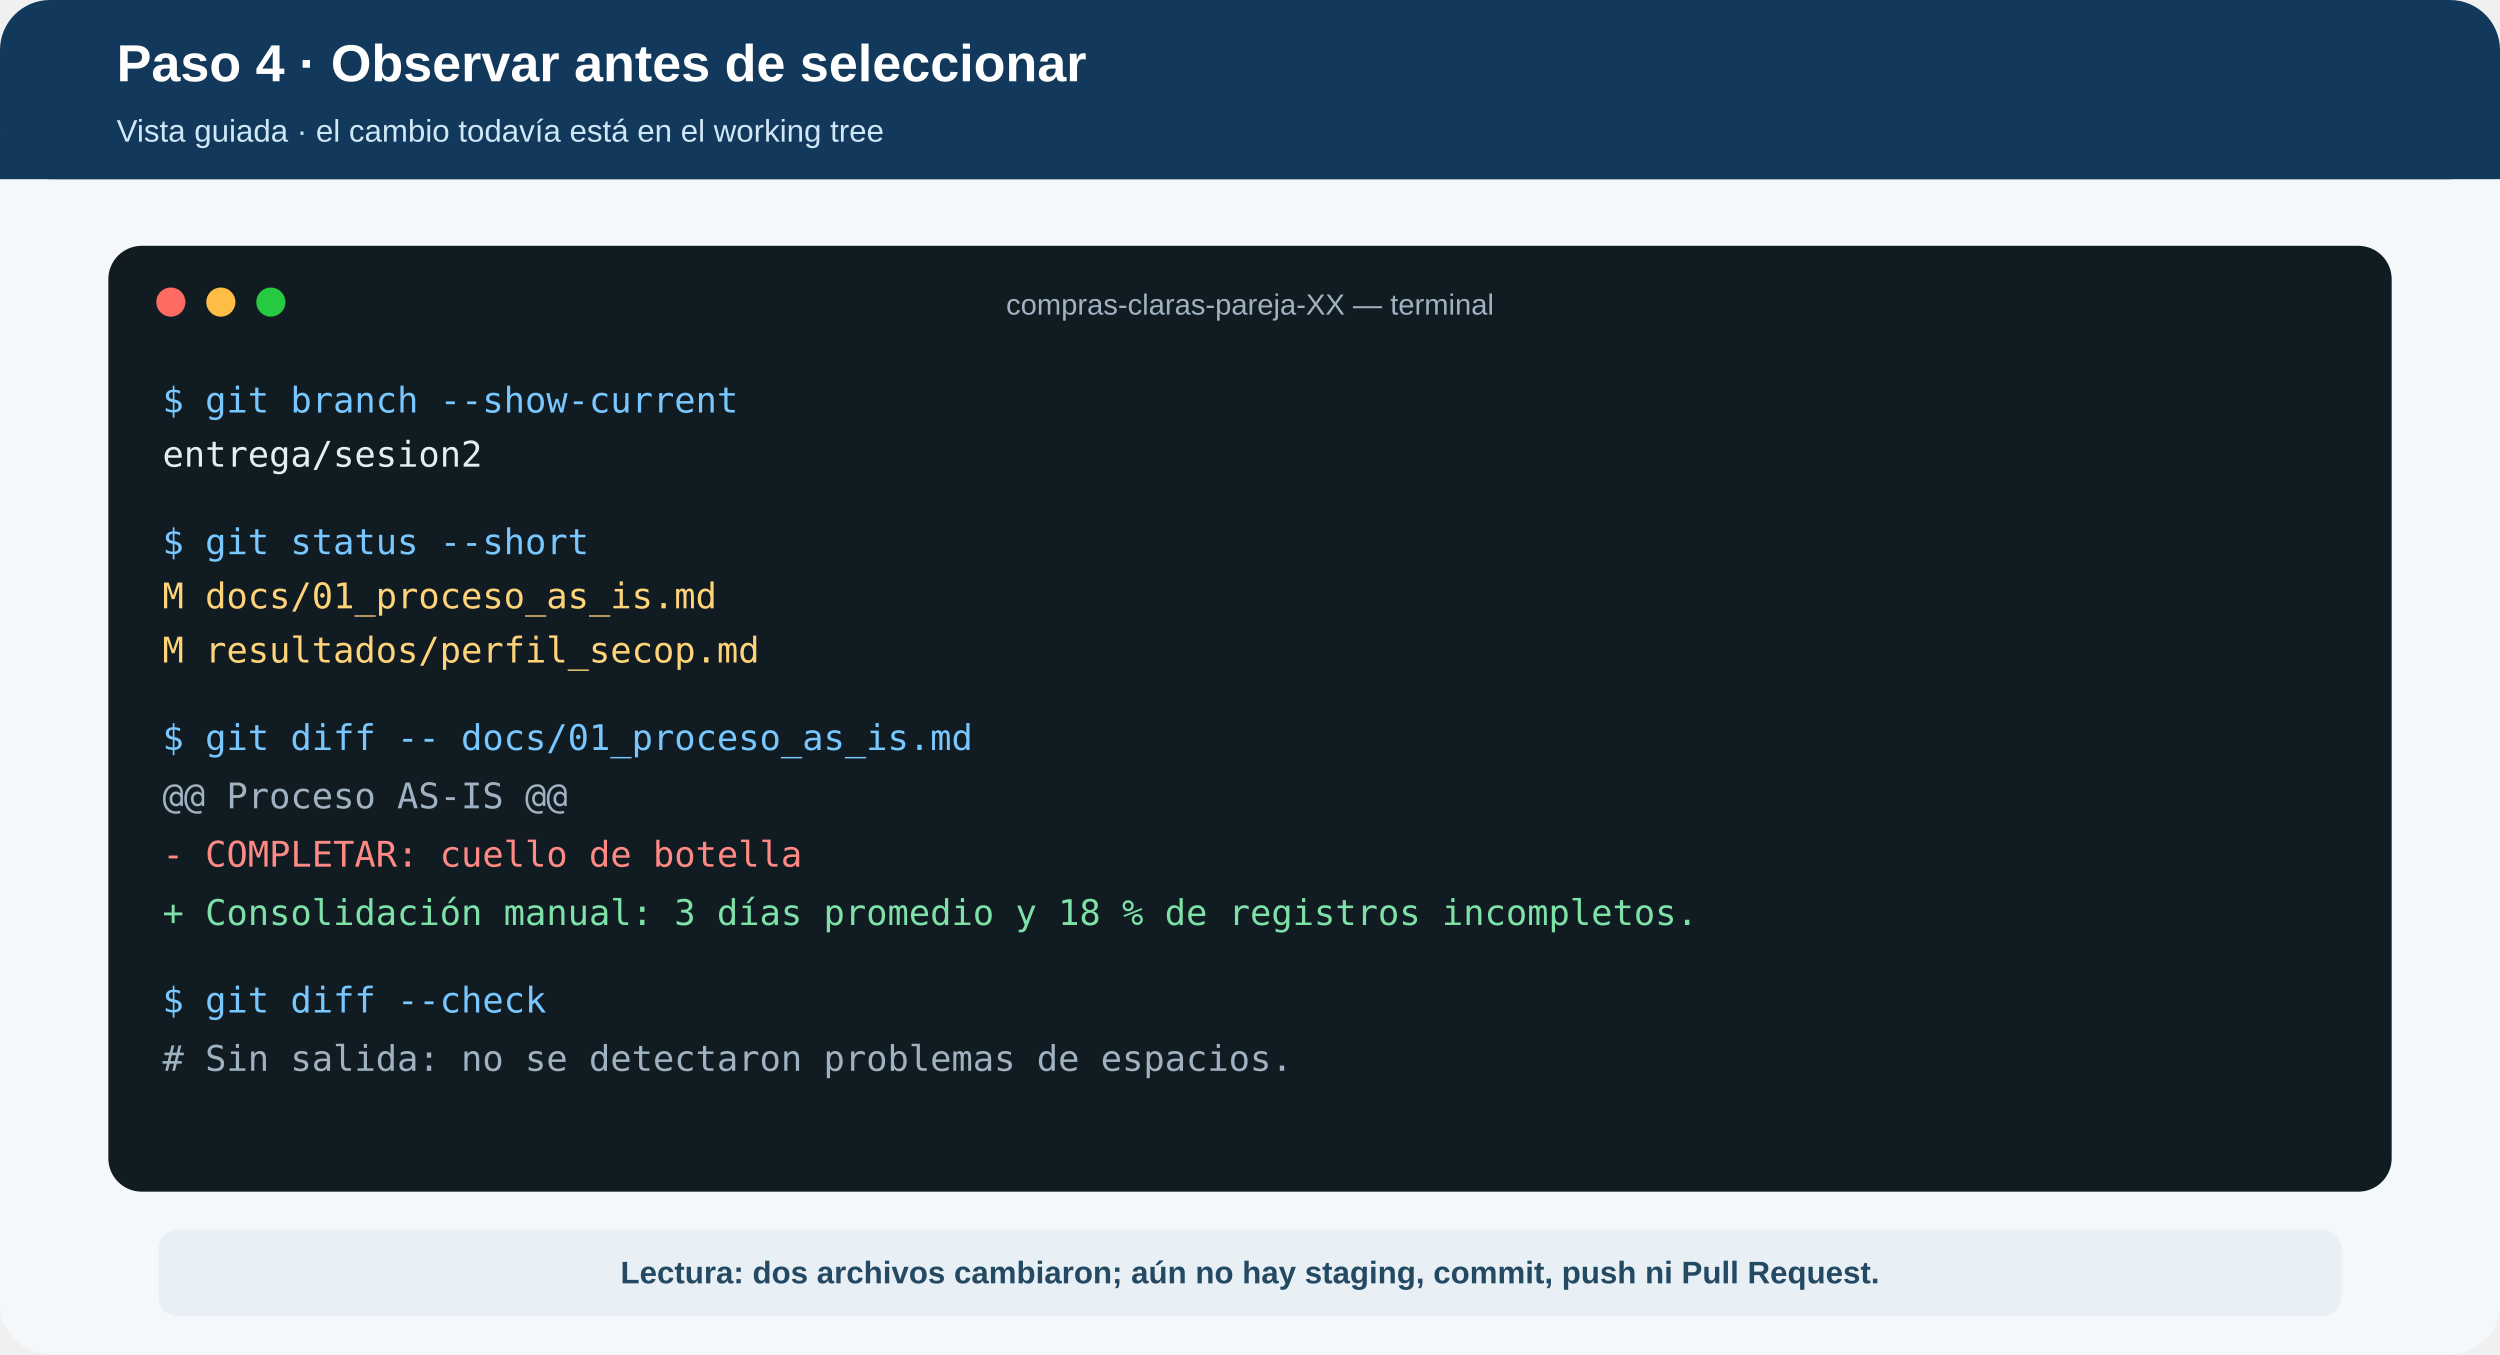
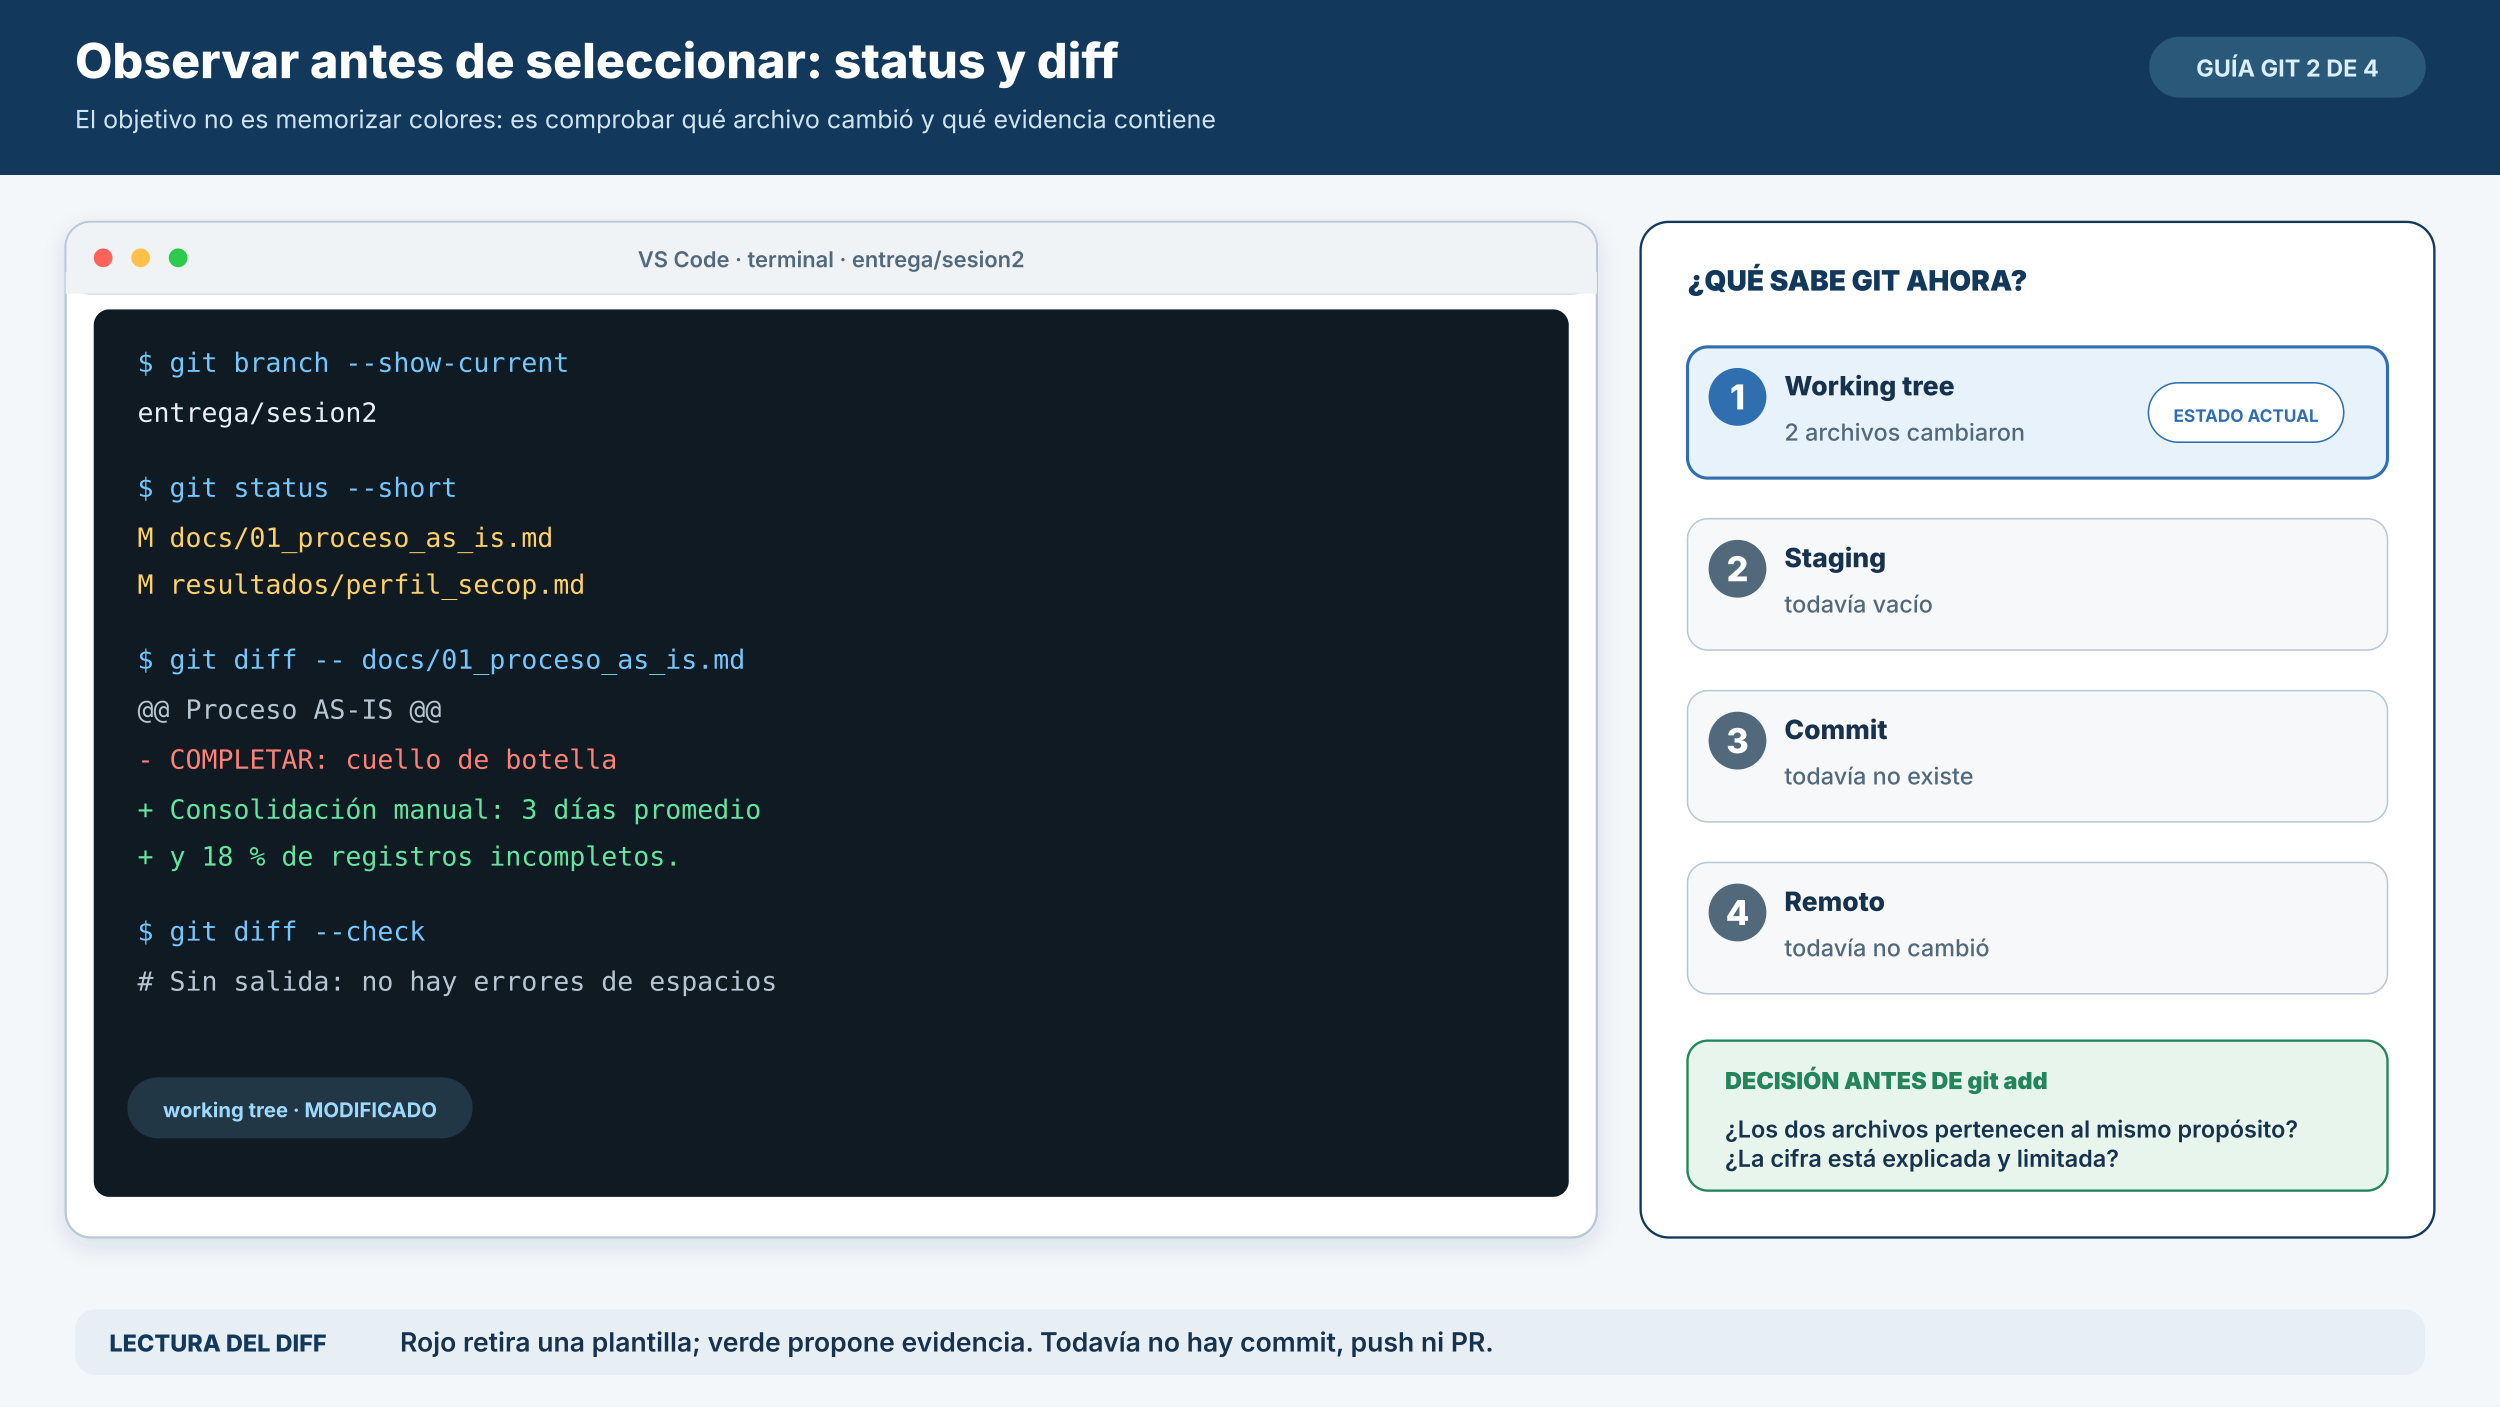
- <svg xmlns="http://www.w3.org/2000/svg" width="1200" height="650" viewBox="0 0 1200 650" role="img" aria-labelledby="title desc">
-   <rect width="1200" height="650" rx="24" fill="#f5f8fb" />
-   <rect width="1200" height="86" rx="24" fill="#12395b" />
-   <rect y="62" width="1200" height="24" fill="#12395b" />
-   <text x="56" y="39" fill="#fff" font-family="Segoe UI,Arial" font-size="25" font-weight="700">Paso 4 · Observar antes de seleccionar</text>
-   <text x="56" y="68" fill="#cfe7f6" font-family="Segoe UI,Arial" font-size="15">Vista guiada · el cambio todavía está en el working tree</text>
-   <rect x="52" y="118" width="1096" height="454" rx="16" fill="#111b22" />
-   <circle cx="82" cy="145" r="7" fill="#ff6b62" />
-   <circle cx="106" cy="145" r="7" fill="#ffbd45" />
-   <circle cx="130" cy="145" r="7" fill="#26c940" />
-   <text x="600" y="151" text-anchor="middle" fill="#9fb2c1" font-family="Segoe UI,Arial" font-size="14">compras-claras-pareja-XX — terminal</text>
-   <g font-family="Consolas,monospace" font-size="17">
-     <text x="78" y="198" fill="#79c7ff">$ git branch --show-current</text>
-     <text x="78" y="224" fill="#e5eef5">entrega/sesion2</text>
-     <text x="78" y="266" fill="#79c7ff">$ git status --short</text>
-     <text x="78" y="292" fill="#ffd479"> M docs/01_proceso_as_is.md</text>
-     <text x="78" y="318" fill="#ffd479"> M resultados/perfil_secop.md</text>
-     <text x="78" y="360" fill="#79c7ff">$ git diff -- docs/01_proceso_as_is.md</text>
-     <text x="78" y="388" fill="#9fb2c1">@@ Proceso AS-IS @@</text>
-     <text x="78" y="416" fill="#ff8a85">- COMPLETAR: cuello de botella</text>
-     <text x="78" y="444" fill="#7ee2a8">+ Consolidación manual: 3 días promedio y 18 % de registros incompletos.</text>
-     <text x="78" y="486" fill="#79c7ff">$ git diff --check</text>
-     <text x="78" y="514" fill="#9fb2c1"># Sin salida: no se detectaron problemas de espacios.</text>
-   </g>
-   <rect x="76" y="590" width="1048" height="42" rx="10" fill="#e8f0f6" />
-   <text x="600" y="616" text-anchor="middle" fill="#244963" font-family="Segoe UI,Arial" font-size="15" font-weight="600">Lectura: dos archivos cambiaron; aún no hay staging, commit, push ni Pull Request.</text>
+ <svg xmlns="http://www.w3.org/2000/svg" width="1600" height="900" viewBox="0 0 1600 900" role="img" aria-labelledby="title desc">
+   <defs>
+     <filter id="shadow" x="-20%" y="-20%" width="140%" height="150%">
+       <feDropShadow dx="0" dy="5" stdDeviation="7" flood-color="#17324D" flood-opacity=".12" />
+     </filter>
+     <marker id="arrow-blue" markerWidth="10" markerHeight="10" refX="8" refY="3" orient="auto">
+       <path d="M0,0 L0,6 L9,3 z" fill="#2F6FB0" />
+     </marker>
+     <marker id="arrow-red" markerWidth="10" markerHeight="10" refX="8" refY="3" orient="auto">
+       <path d="M0,0 L0,6 L9,3 z" fill="#C93F34" />
+     </marker>
+     <marker id="arrow-green" markerWidth="10" markerHeight="10" refX="8" refY="3" orient="auto">
+       <path d="M0,0 L0,6 L9,3 z" fill="#24855A" />
+     </marker>
+     <marker id="arrow-purple" markerWidth="10" markerHeight="10" refX="8" refY="3" orient="auto">
+       <path d="M0,0 L0,6 L9,3 z" fill="#6C5AA7" />
+     </marker>
+   </defs>
+   <rect width="1600" height="900" fill="#F3F7FA" />
+   <rect x="0" y="0" width="1600" height="112" rx="0" fill="#12395B" stroke="#12395B" stroke-width="0" opacity="1" />
+   <rect x="1376" y="24" width="176" height="38" rx="19" fill="#2A5878" stroke="#2A5878" stroke-width="1" opacity="1" />
+   <text x="1464.0" y="49" fill="#D9EFFB" font-family="Inter, Segoe UI, Arial, sans-serif" font-size="15" font-weight="700" text-anchor="middle" style="">
+     <tspan x="1464.0" dy="0">GUÍA GIT 2 DE 4</tspan>
+   </text>
+   <text x="48" y="50" fill="#FFFFFF" font-family="Inter, Segoe UI, Arial, sans-serif" font-size="31" font-weight="800" text-anchor="start" style="">
+     <tspan x="48" dy="0">Observar antes de seleccionar: status y diff</tspan>
+   </text>
+   <text x="48" y="82" fill="#CFE4F2" font-family="Inter, Segoe UI, Arial, sans-serif" font-size="16" font-weight="400" text-anchor="start" style="">
+     <tspan x="48" dy="0">El objetivo no es memorizar colores: es comprobar qué archivo cambió y qué evidencia contiene</tspan>
+   </text>
+   <rect x="42" y="142" width="980" height="650" rx="16" fill="#FFFFFF" stroke="#B8C8D6" stroke-width="1.5" opacity="1" filter="url(#shadow)" />
+   <rect x="42" y="142" width="980" height="46" rx="16" fill="#EFF3F6" stroke="#B8C8D6" stroke-width="1" opacity="1" />
+   <rect x="42" y="174" width="980" height="14" rx="0" fill="#EFF3F6" stroke="#EFF3F6" stroke-width="0" opacity="1" />
+   <circle cx="66" cy="165" r="6" fill="#FF625A" stroke="#FF625A" stroke-width="0" />
+   <circle cx="90" cy="165" r="6" fill="#FFC04A" stroke="#FFC04A" stroke-width="0" />
+   <circle cx="114" cy="165" r="6" fill="#2BCB4B" stroke="#2BCB4B" stroke-width="0" />
+   <text x="532.0" y="171" fill="#52697C" font-family="Inter, Segoe UI, Arial, sans-serif" font-size="14" font-weight="600" text-anchor="middle" style="">
+     <tspan x="532.0" dy="0">VS Code · terminal · entrega/sesion2</tspan>
+   </text>
+   <rect x="60" y="198" width="944" height="568" rx="10" fill="#101A22" stroke="#101A22" stroke-width="0" opacity="1" />
+   <text x="88" y="238" fill="#75C7FF" font-family="Consolas, Cascadia Mono, monospace" font-size="17" font-weight="500" text-anchor="start" style="">
+     <tspan x="88" dy="0">$ git branch --show-current</tspan>
+   </text>
+   <text x="88" y="270" fill="#EAF1F6" font-family="Consolas, Cascadia Mono, monospace" font-size="17" font-weight="500" text-anchor="start" style="">
+     <tspan x="88" dy="0">entrega/sesion2</tspan>
+   </text>
+   <text x="88" y="318" fill="#75C7FF" font-family="Consolas, Cascadia Mono, monospace" font-size="17" font-weight="500" text-anchor="start" style="">
+     <tspan x="88" dy="0">$ git status --short</tspan>
+   </text>
+   <text x="88" y="350" fill="#FFD166" font-family="Consolas, Cascadia Mono, monospace" font-size="17" font-weight="500" text-anchor="start" style="">
+     <tspan x="88" dy="0"> M docs/01_proceso_as_is.md</tspan>
+   </text>
+   <text x="88" y="380" fill="#FFD166" font-family="Consolas, Cascadia Mono, monospace" font-size="17" font-weight="500" text-anchor="start" style="">
+     <tspan x="88" dy="0"> M resultados/perfil_secop.md</tspan>
+   </text>
+   <text x="88" y="428" fill="#75C7FF" font-family="Consolas, Cascadia Mono, monospace" font-size="17" font-weight="500" text-anchor="start" style="">
+     <tspan x="88" dy="0">$ git diff -- docs/01_proceso_as_is.md</tspan>
+   </text>
+   <text x="88" y="460" fill="#B7C6D2" font-family="Consolas, Cascadia Mono, monospace" font-size="17" font-weight="500" text-anchor="start" style="">
+     <tspan x="88" dy="0">@@ Proceso AS-IS @@</tspan>
+   </text>
+   <text x="88" y="492" fill="#FF8178" font-family="Consolas, Cascadia Mono, monospace" font-size="17" font-weight="500" text-anchor="start" style="">
+     <tspan x="88" dy="0">- COMPLETAR: cuello de botella</tspan>
+   </text>
+   <text x="88" y="524" fill="#63E6A0" font-family="Consolas, Cascadia Mono, monospace" font-size="17" font-weight="500" text-anchor="start" style="">
+     <tspan x="88" dy="0">+ Consolidación manual: 3 días promedio</tspan>
+   </text>
+   <text x="88" y="554" fill="#63E6A0" font-family="Consolas, Cascadia Mono, monospace" font-size="17" font-weight="500" text-anchor="start" style="">
+     <tspan x="88" dy="0">+ y 18 % de registros incompletos.</tspan>
+   </text>
+   <text x="88" y="602" fill="#75C7FF" font-family="Consolas, Cascadia Mono, monospace" font-size="17" font-weight="500" text-anchor="start" style="">
+     <tspan x="88" dy="0">$ git diff --check</tspan>
+   </text>
+   <text x="88" y="634" fill="#B7C6D2" font-family="Consolas, Cascadia Mono, monospace" font-size="17" font-weight="500" text-anchor="start" style="">
+     <tspan x="88" dy="0"># Sin salida: no hay errores de espacios</tspan>
+   </text>
+   <rect x="82" y="690" width="220" height="38" rx="19" fill="#213746" stroke="#213746" stroke-width="1" opacity="1" />
+   <text x="192.0" y="715" fill="#9EDAFF" font-family="Inter, Segoe UI, Arial, sans-serif" font-size="13" font-weight="700" text-anchor="middle" style="">
+     <tspan x="192.0" dy="0">working tree · MODIFICADO</tspan>
+   </text>
+   <rect x="1050" y="142" width="508" height="650" rx="18" fill="#FFFFFF" stroke="#12395B" stroke-width="1.5" opacity="1" />
+   <text x="1080" y="186" fill="#12395B" font-family="Inter, Segoe UI, Arial, sans-serif" font-size="18" font-weight="900" text-anchor="start" style="">
+     <tspan x="1080" dy="0">¿QUÉ SABE GIT AHORA?</tspan>
+   </text>
+   <rect x="1080" y="222" width="448" height="84" rx="13" fill="#E8F2FB" stroke="#2F6FB0" stroke-width="2" opacity="1" />
+   <circle cx="1112" cy="254" r="18" fill="#2F6FB0" stroke="#2F6FB0" stroke-width="1" />
+   <text x="1112" y="262" fill="#FFFFFF" font-family="Inter, Segoe UI, Arial, sans-serif" font-size="22" font-weight="800" text-anchor="middle" style="">
+     <tspan x="1112" dy="0">1</tspan>
+   </text>
+   <text x="1142" y="253" fill="#17324D" font-family="Inter, Segoe UI, Arial, sans-serif" font-size="17" font-weight="800" text-anchor="start" style="">
+     <tspan x="1142" dy="0">Working tree</tspan>
+   </text>
+   <text x="1142" y="282" fill="#52697C" font-family="Inter, Segoe UI, Arial, sans-serif" font-size="15" font-weight="550" text-anchor="start" style="">
+     <tspan x="1142" dy="0">2 archivos cambiaron</tspan>
+   </text>
+   <rect x="1375" y="245" width="125" height="38" rx="19" fill="#FFFFFF" stroke="#2F6FB0" stroke-width="1" opacity="1" />
+   <text x="1437.5" y="270" fill="#2F6FB0" font-family="Inter, Segoe UI, Arial, sans-serif" font-size="11" font-weight="700" text-anchor="middle" style="">
+     <tspan x="1437.5" dy="0">ESTADO ACTUAL</tspan>
+   </text>
+   <rect x="1080" y="332" width="448" height="84" rx="13" fill="#F6F8FA" stroke="#B8C8D6" stroke-width="1" opacity="1" />
+   <circle cx="1112" cy="364" r="18" fill="#52697C" stroke="#52697C" stroke-width="1" />
+   <text x="1112" y="372" fill="#FFFFFF" font-family="Inter, Segoe UI, Arial, sans-serif" font-size="22" font-weight="800" text-anchor="middle" style="">
+     <tspan x="1112" dy="0">2</tspan>
+   </text>
+   <text x="1142" y="363" fill="#17324D" font-family="Inter, Segoe UI, Arial, sans-serif" font-size="17" font-weight="800" text-anchor="start" style="">
+     <tspan x="1142" dy="0">Staging</tspan>
+   </text>
+   <text x="1142" y="392" fill="#52697C" font-family="Inter, Segoe UI, Arial, sans-serif" font-size="15" font-weight="550" text-anchor="start" style="">
+     <tspan x="1142" dy="0">todavía vacío</tspan>
+   </text>
+   <rect x="1080" y="442" width="448" height="84" rx="13" fill="#F6F8FA" stroke="#B8C8D6" stroke-width="1" opacity="1" />
+   <circle cx="1112" cy="474" r="18" fill="#52697C" stroke="#52697C" stroke-width="1" />
+   <text x="1112" y="482" fill="#FFFFFF" font-family="Inter, Segoe UI, Arial, sans-serif" font-size="22" font-weight="800" text-anchor="middle" style="">
+     <tspan x="1112" dy="0">3</tspan>
+   </text>
+   <text x="1142" y="473" fill="#17324D" font-family="Inter, Segoe UI, Arial, sans-serif" font-size="17" font-weight="800" text-anchor="start" style="">
+     <tspan x="1142" dy="0">Commit</tspan>
+   </text>
+   <text x="1142" y="502" fill="#52697C" font-family="Inter, Segoe UI, Arial, sans-serif" font-size="15" font-weight="550" text-anchor="start" style="">
+     <tspan x="1142" dy="0">todavía no existe</tspan>
+   </text>
+   <rect x="1080" y="552" width="448" height="84" rx="13" fill="#F6F8FA" stroke="#B8C8D6" stroke-width="1" opacity="1" />
+   <circle cx="1112" cy="584" r="18" fill="#52697C" stroke="#52697C" stroke-width="1" />
+   <text x="1112" y="592" fill="#FFFFFF" font-family="Inter, Segoe UI, Arial, sans-serif" font-size="22" font-weight="800" text-anchor="middle" style="">
+     <tspan x="1112" dy="0">4</tspan>
+   </text>
+   <text x="1142" y="583" fill="#17324D" font-family="Inter, Segoe UI, Arial, sans-serif" font-size="17" font-weight="800" text-anchor="start" style="">
+     <tspan x="1142" dy="0">Remoto</tspan>
+   </text>
+   <text x="1142" y="612" fill="#52697C" font-family="Inter, Segoe UI, Arial, sans-serif" font-size="15" font-weight="550" text-anchor="start" style="">
+     <tspan x="1142" dy="0">todavía no cambió</tspan>
+   </text>
+   <rect x="1080" y="666" width="448" height="96" rx="13" fill="#E7F5ED" stroke="#24855A" stroke-width="1.5" opacity="1" />
+   <text x="1104" y="697" fill="#24855A" font-family="Inter, Segoe UI, Arial, sans-serif" font-size="15" font-weight="900" text-anchor="start" style="">
+     <tspan x="1104" dy="0">DECISIÓN ANTES DE git add</tspan>
+   </text>
+   <text x="1104" y="728" fill="#17324D" font-family="Inter, Segoe UI, Arial, sans-serif" font-size="15" font-weight="600" text-anchor="start" style="">
+     <tspan x="1104" dy="0">¿Los dos archivos pertenecen al mismo propósito?</tspan>
+     <tspan x="1104" dy="18.75">¿La cifra está explicada y limitada?</tspan>
+   </text>
+   <rect x="48" y="838" width="1504" height="42" rx="13" fill="#E7EFF5" stroke="#E7EFF5" stroke-width="0" opacity="1" />
+   <text x="70" y="865" fill="#12395B" font-family="Inter, Segoe UI, Arial, sans-serif" font-size="15" font-weight="800" text-anchor="start" style="">
+     <tspan x="70" dy="0">LECTURA DEL DIFF</tspan>
+   </text>
+   <text x="256.0" y="865" fill="#17324D" font-family="Inter, Segoe UI, Arial, sans-serif" font-size="17" font-weight="600" text-anchor="start" style="">
+     <tspan x="256.0" dy="0">Rojo retira una plantilla; verde propone evidencia. Todavía no hay commit, push ni PR.</tspan>
+   </text>
</svg>
